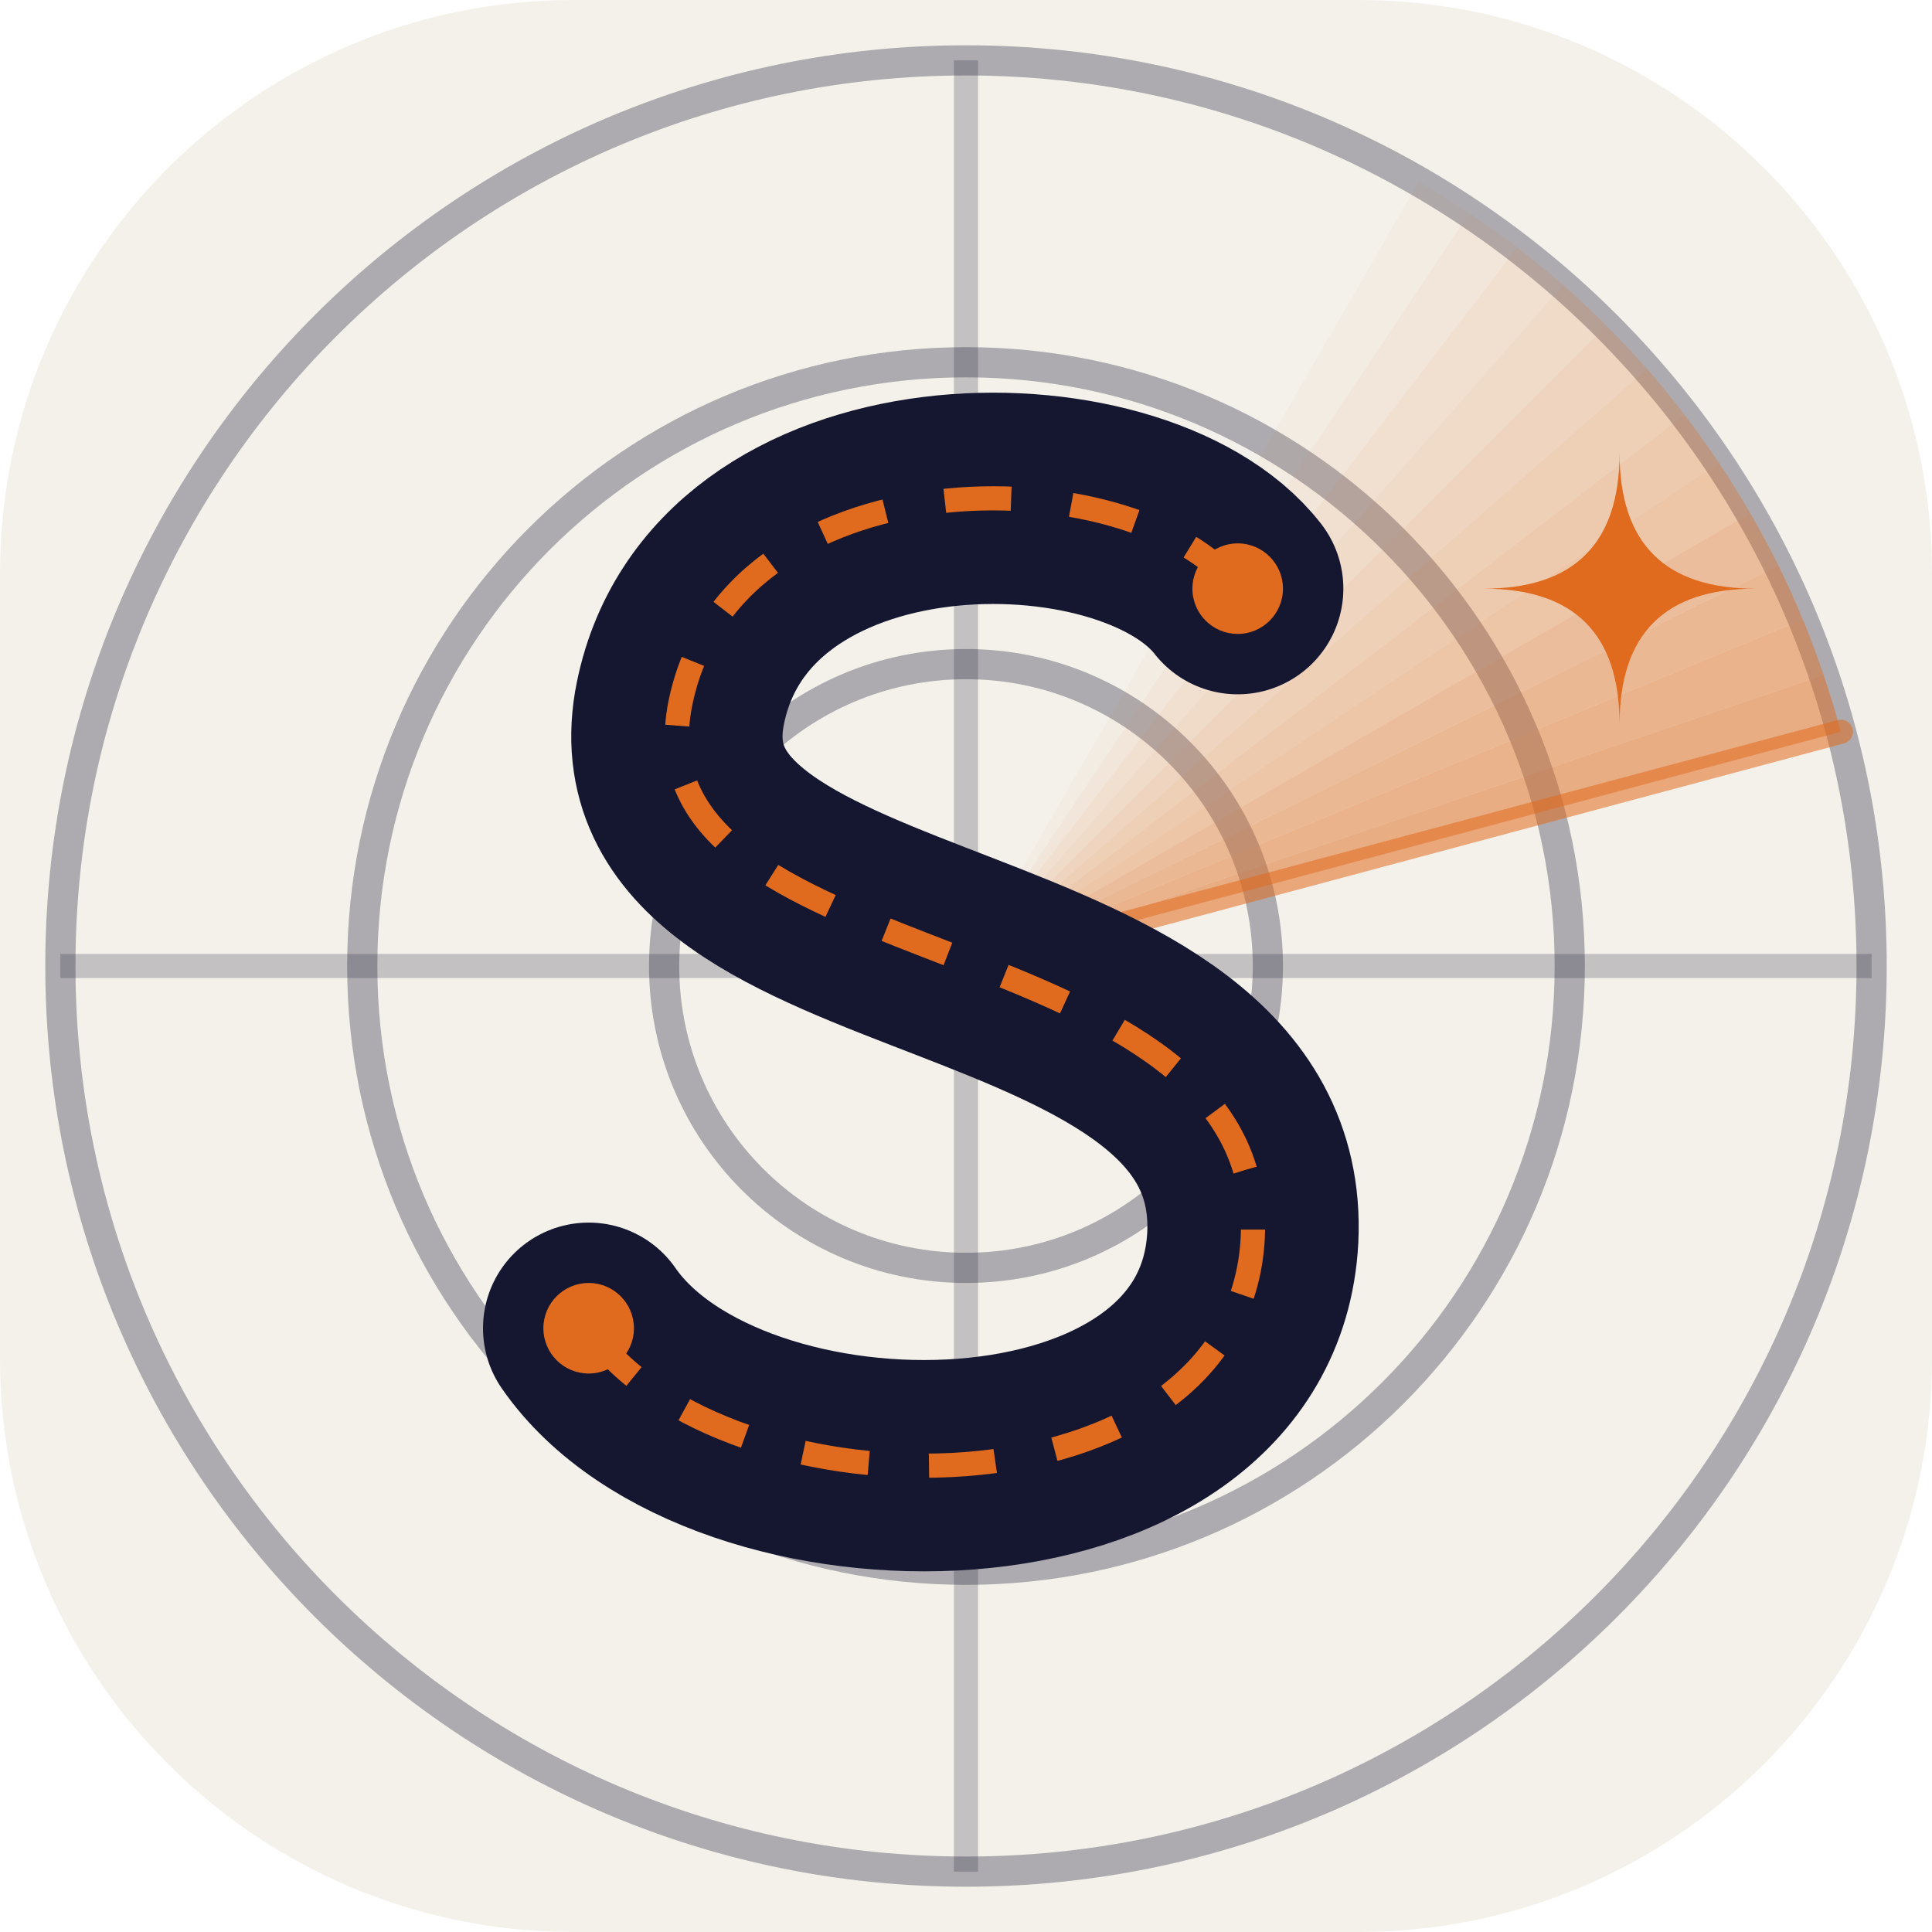
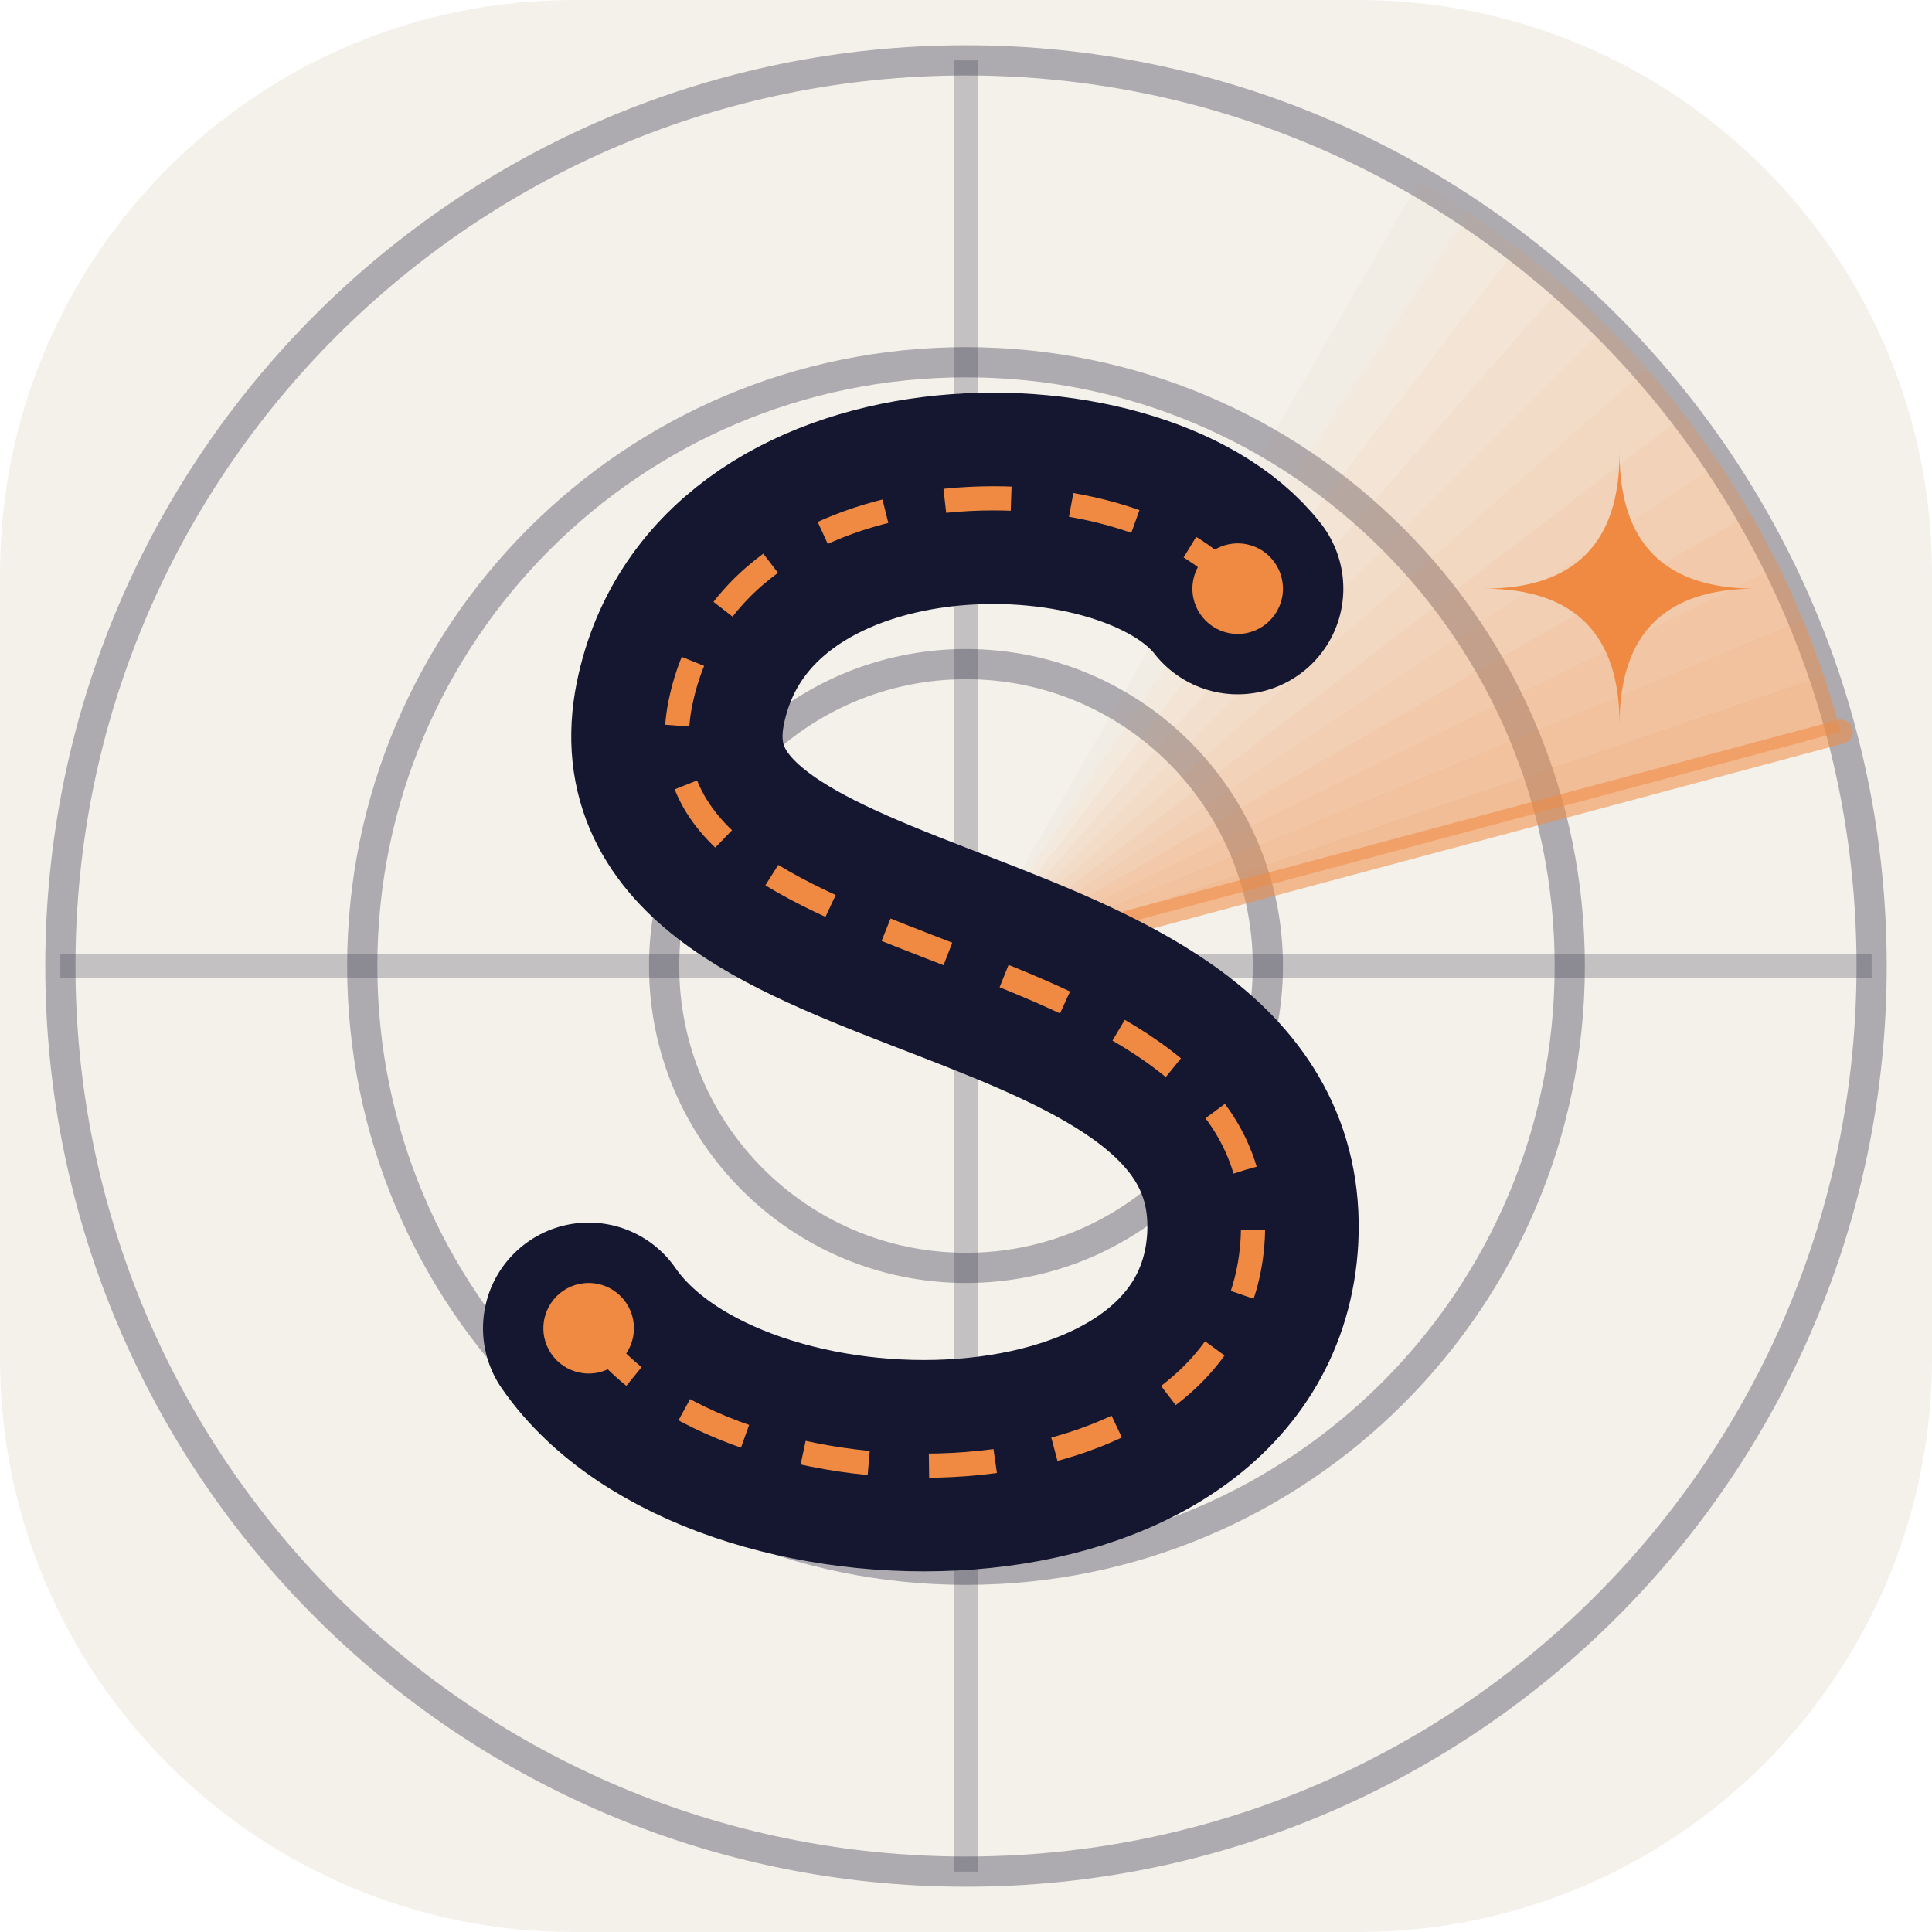
<svg xmlns="http://www.w3.org/2000/svg" width="64" height="64" viewBox="0 0 64 64">
  <rect width="64" height="64" rx="19" fill="#f3f1ea" />
  <circle cx="32" cy="32" r="10" fill="none" stroke="#15162f" stroke-width="1" opacity="0.32" />
  <circle cx="32" cy="32" r="20" fill="none" stroke="#15162f" stroke-width="1" opacity="0.32" />
  <circle cx="32" cy="32" r="30" fill="none" stroke="#15162f" stroke-width="1" opacity="0.32" />
  <path d="M2 32H62M32 2V62" stroke="#15162f" stroke-width="0.80" opacity="0.22" />
-   <path d="M32 32L60.98 24.24A30 30 0 0 0 60.41 22.36Z" fill="#e06a1d" opacity="0.50" />
-   <path d="M32 32L60.41 22.36A30 30 0 0 0 59.72 20.52Z" fill="#e06a1d" opacity="0.46" />
-   <path d="M32 32L59.72 20.52A30 30 0 0 0 58.91 18.73Z" fill="#e06a1d" opacity="0.42" />
-   <path d="M32 32L58.91 18.73A30 30 0 0 0 57.98 17.00Z" fill="#e06a1d" opacity="0.38" />
-   <path d="M32 32L57.98 17.00A30 30 0 0 0 56.94 15.33Z" fill="#e06a1d" opacity="0.33" />
-   <path d="M32 32L56.94 15.33A30 30 0 0 0 55.80 13.74Z" fill="#e06a1d" opacity="0.29" />
-   <path d="M32 32L55.80 13.74A30 30 0 0 0 54.56 12.22Z" fill="#e06a1d" opacity="0.25" />
-   <path d="M32 32L54.56 12.22A30 30 0 0 0 53.21 10.79Z" fill="#e06a1d" opacity="0.21" />
-   <path d="M32 32L53.21 10.79A30 30 0 0 0 51.78 9.44Z" fill="#e06a1d" opacity="0.17" />
-   <path d="M32 32L51.78 9.44A30 30 0 0 0 50.26 8.20Z" fill="#e06a1d" opacity="0.13" />
-   <path d="M32 32L50.26 8.20A30 30 0 0 0 48.67 7.06Z" fill="#e06a1d" opacity="0.08" />
-   <path d="M32 32L48.67 7.06A30 30 0 0 0 47.00 6.02Z" fill="#e06a1d" opacity="0.04" />
-   <path d="M32 32L60.98 24.24" stroke="#e06a1d" stroke-width="0.80" stroke-linecap="round" opacity=".55" />
+   <path d="M32 32L60.98 24.24A30 30 0 0 0 60.41 22.36Z" fill="#f08a42" opacity="0.50" />
+   <path d="M32 32L60.41 22.36A30 30 0 0 0 59.72 20.52Z" fill="#f08a42" opacity="0.46" />
+   <path d="M32 32L59.72 20.52A30 30 0 0 0 58.91 18.73Z" fill="#f08a42" opacity="0.42" />
+   <path d="M32 32L58.91 18.73A30 30 0 0 0 57.98 17.00Z" fill="#f08a42" opacity="0.38" />
+   <path d="M32 32L57.98 17.00A30 30 0 0 0 56.94 15.33Z" fill="#f08a42" opacity="0.33" />
+   <path d="M32 32L56.94 15.33A30 30 0 0 0 55.80 13.74Z" fill="#f08a42" opacity="0.29" />
+   <path d="M32 32L55.80 13.74A30 30 0 0 0 54.56 12.22Z" fill="#f08a42" opacity="0.25" />
+   <path d="M32 32L54.56 12.22A30 30 0 0 0 53.21 10.79Z" fill="#f08a42" opacity="0.21" />
+   <path d="M32 32L53.21 10.79A30 30 0 0 0 51.78 9.44Z" fill="#f08a42" opacity="0.17" />
+   <path d="M32 32L51.78 9.44A30 30 0 0 0 50.26 8.20Z" fill="#f08a42" opacity="0.13" />
+   <path d="M32 32L50.26 8.20A30 30 0 0 0 48.67 7.06Z" fill="#f08a42" opacity="0.08" />
+   <path d="M32 32L48.67 7.06A30 30 0 0 0 47.00 6.02Z" fill="#f08a42" opacity="0.04" />
+   <path d="M32 32L60.98 24.24" stroke="#f08a42" stroke-width="0.80" stroke-linecap="round" opacity=".55" />
  <path d="M19.5 44C24 50.5 41 50.5 41.5 41C42 30.5 21 32.5 22.5 23.5C24 15 37.5 15 41 19.5" fill="none" stroke="#15162f" stroke-width="7" stroke-linecap="round" stroke-linejoin="round" />
-   <path d="M53.65 15.0Q53.65 19.5 58.15 19.5Q53.65 19.5 53.65 24.0Q53.65 19.5 49.15 19.5Q53.65 19.5 53.65 15.0Z" fill="#e06a1d" />
-   <path d="M19.5 44C24 50.5 41 50.5 41.5 41C42 30.5 21 32.5 22.5 23.5C24 15 37.5 15 41 19.5" fill="none" stroke="#e06a1d" stroke-width="0.8" stroke-dasharray="2.2 2" />
-   <circle cx="19.5" cy="44" r="1.5" fill="#e06a1d" />
-   <circle cx="41" cy="19.5" r="1.5" fill="#e06a1d" />
+   <path d="M53.65 15.0Q53.65 19.5 58.15 19.5Q53.65 19.5 53.65 24.0Q53.65 19.5 49.15 19.5Q53.65 19.5 53.65 15.0Z" fill="#f08a42" />
+   <path d="M19.5 44C24 50.5 41 50.5 41.5 41C42 30.5 21 32.5 22.5 23.5C24 15 37.5 15 41 19.5" fill="none" stroke="#f08a42" stroke-width="0.8" stroke-dasharray="2.2 2" />
+   <circle cx="19.5" cy="44" r="1.5" fill="#f08a42" />
+   <circle cx="41" cy="19.5" r="1.5" fill="#f08a42" />
</svg>
